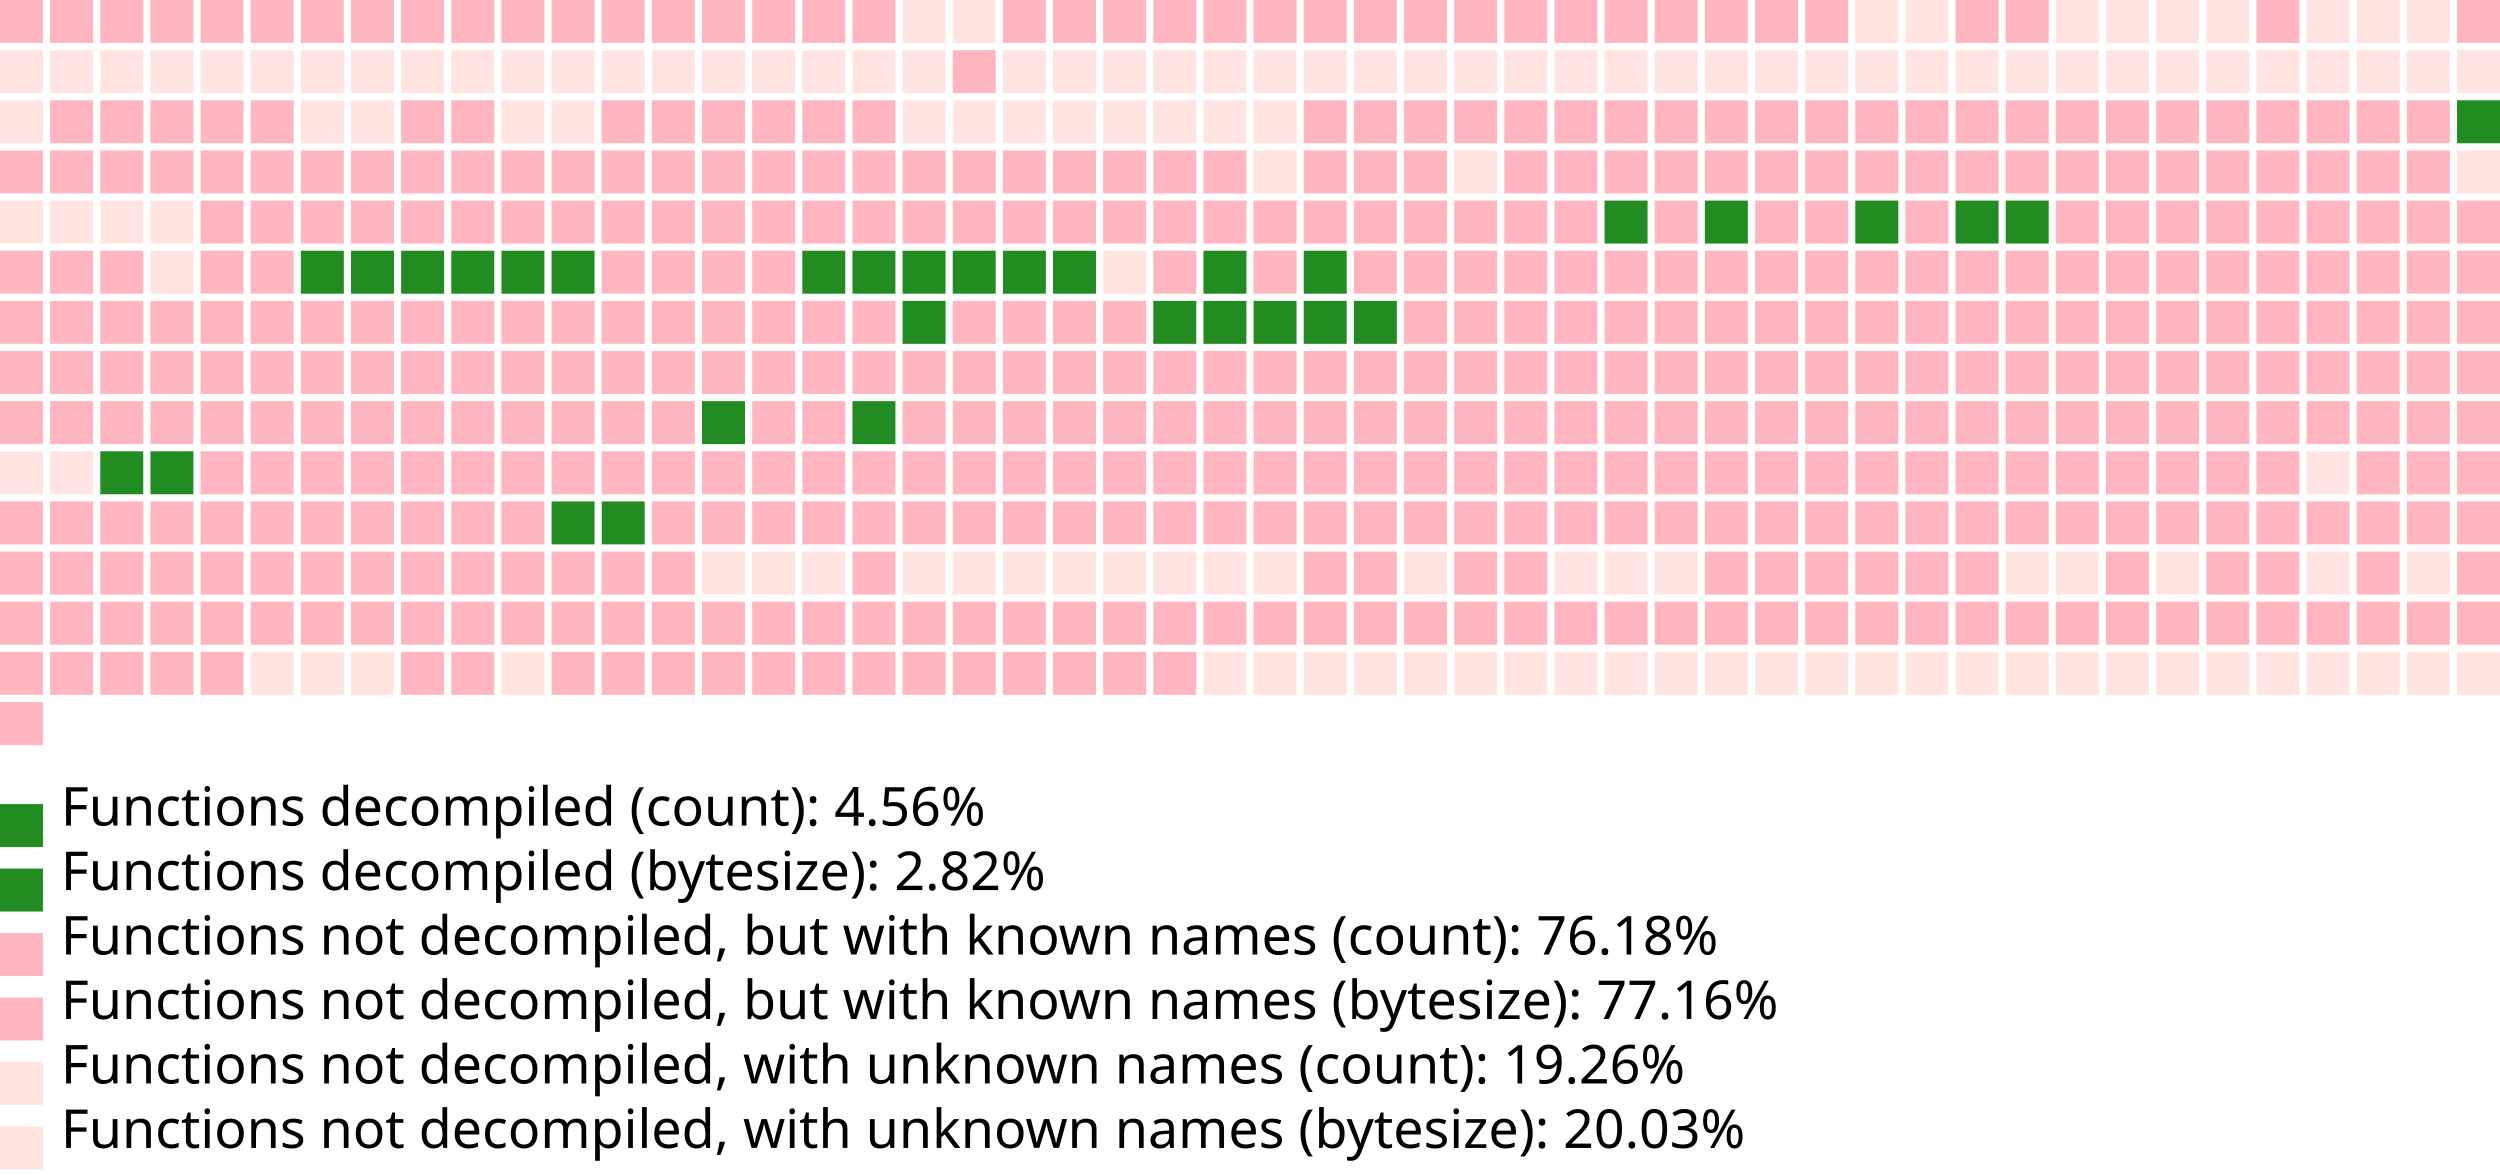
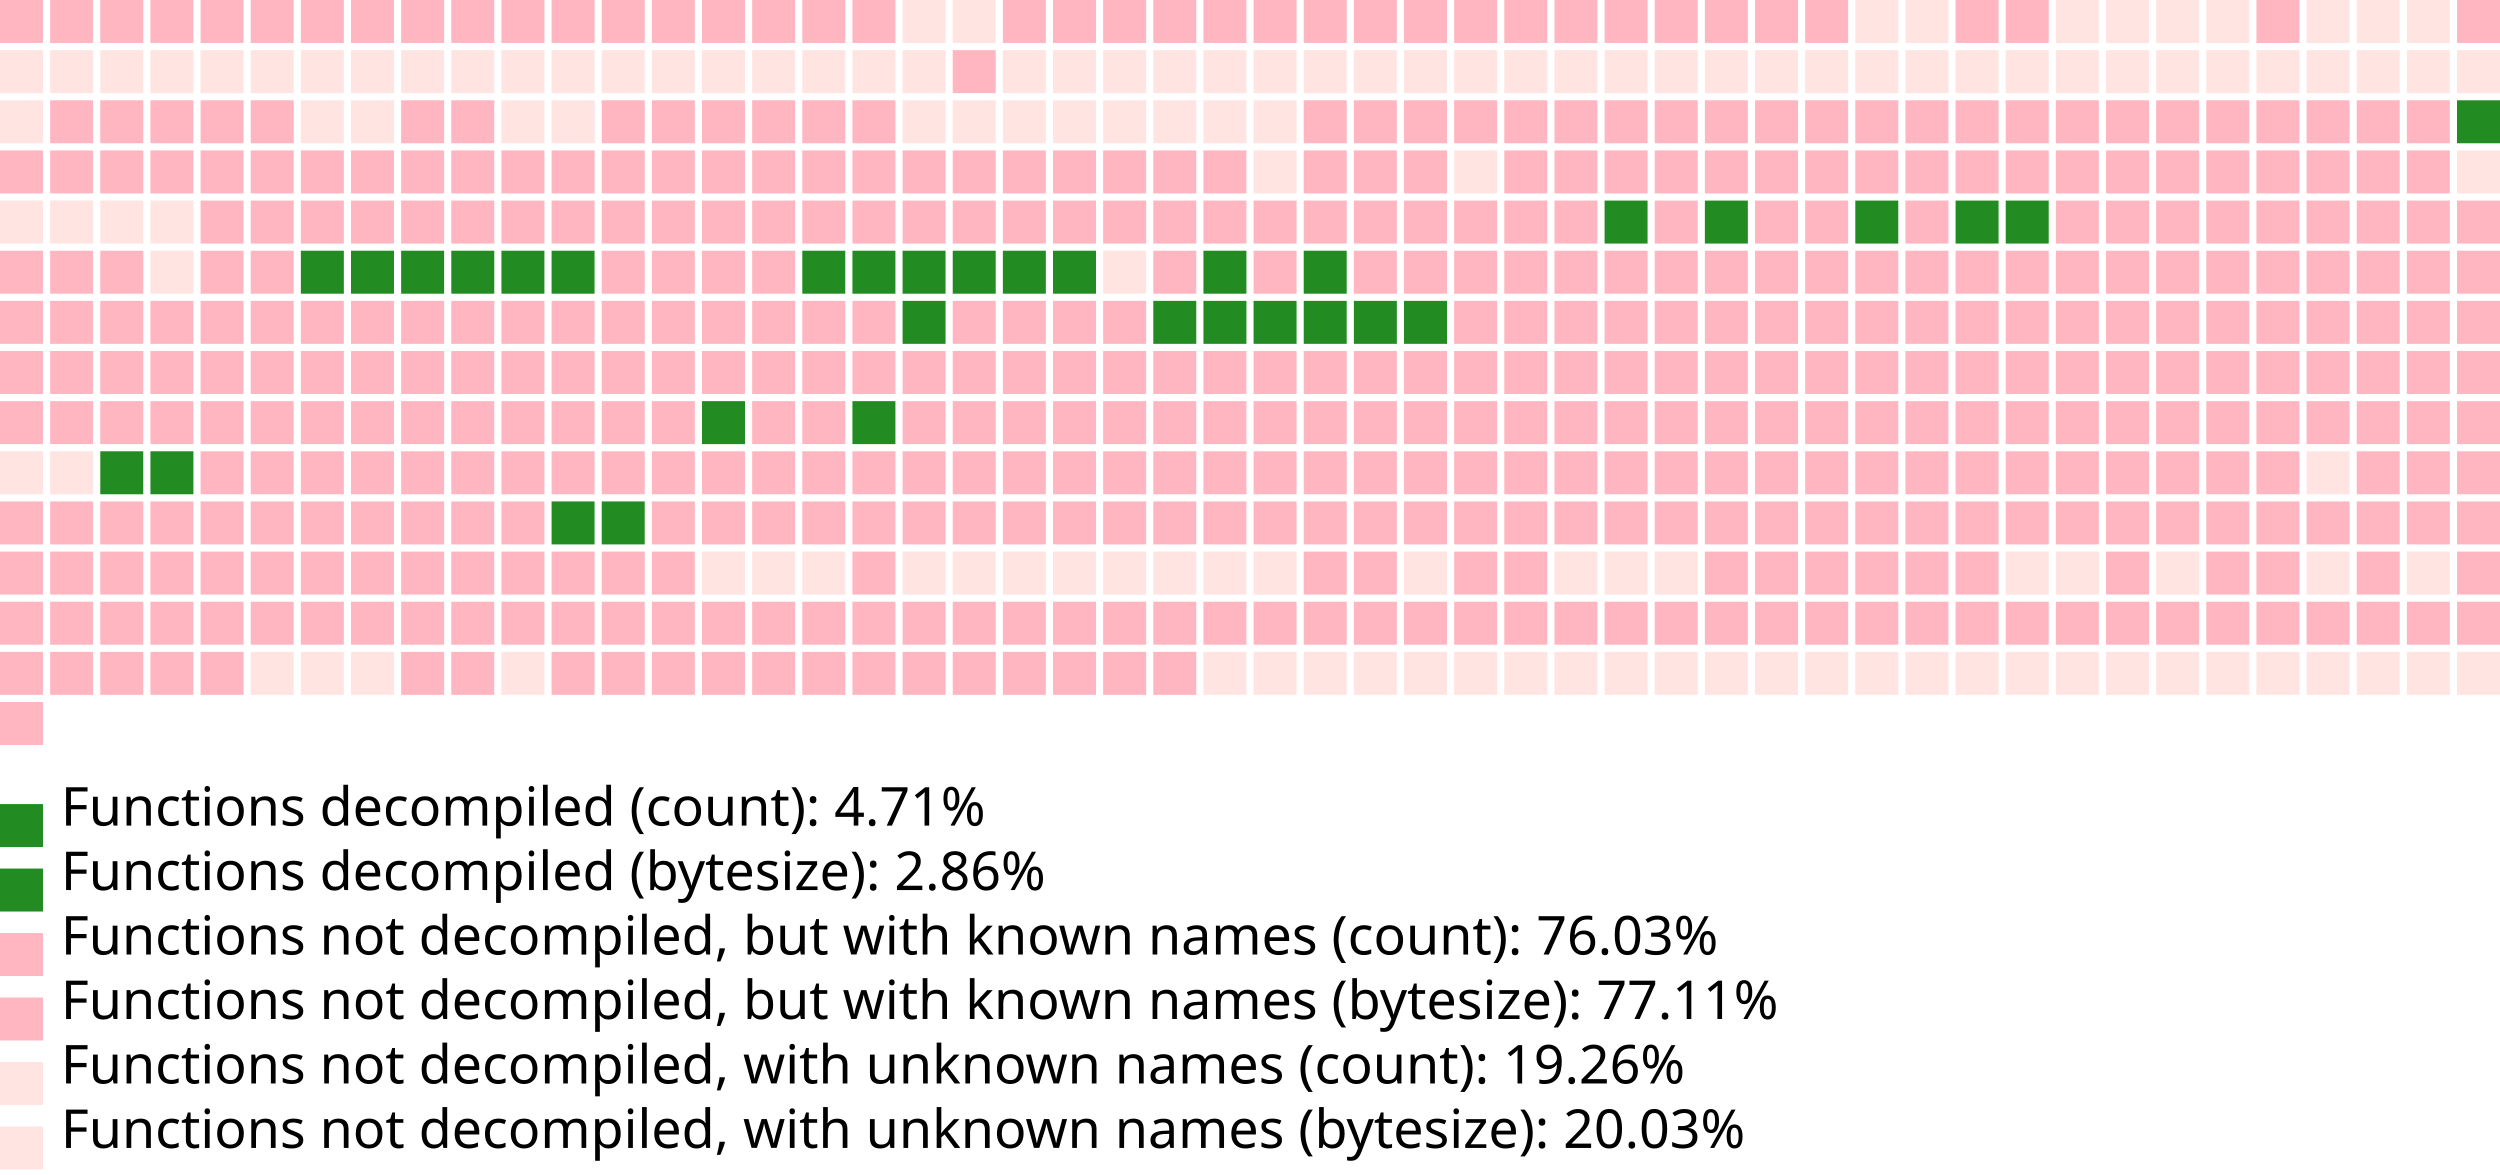
<svg xmlns="http://www.w3.org/2000/svg" version="1.1" width="698" height="328">
  <rect width="12" height="12" x="0" y="0" fill="lightpink" />
  <rect width="12" height="12" x="14" y="0" fill="lightpink" />
  <rect width="12" height="12" x="28" y="0" fill="lightpink" />
  <rect width="12" height="12" x="42" y="0" fill="lightpink" />
  <rect width="12" height="12" x="56" y="0" fill="lightpink" />
  <rect width="12" height="12" x="70" y="0" fill="lightpink" />
  <rect width="12" height="12" x="84" y="0" fill="lightpink" />
  <rect width="12" height="12" x="98" y="0" fill="lightpink" />
  <rect width="12" height="12" x="112" y="0" fill="lightpink" />
  <rect width="12" height="12" x="126" y="0" fill="lightpink" />
  <rect width="12" height="12" x="140" y="0" fill="lightpink" />
  <rect width="12" height="12" x="154" y="0" fill="lightpink" />
  <rect width="12" height="12" x="168" y="0" fill="lightpink" />
  <rect width="12" height="12" x="182" y="0" fill="lightpink" />
  <rect width="12" height="12" x="196" y="0" fill="lightpink" />
  <rect width="12" height="12" x="210" y="0" fill="lightpink" />
  <rect width="12" height="12" x="224" y="0" fill="lightpink" />
  <rect width="12" height="12" x="238" y="0" fill="lightpink" />
  <rect width="12" height="12" x="252" y="0" fill="mistyrose" />
  <rect width="12" height="12" x="266" y="0" fill="mistyrose" />
  <rect width="12" height="12" x="280" y="0" fill="lightpink" />
  <rect width="12" height="12" x="294" y="0" fill="lightpink" />
  <rect width="12" height="12" x="308" y="0" fill="lightpink" />
  <rect width="12" height="12" x="322" y="0" fill="lightpink" />
  <rect width="12" height="12" x="336" y="0" fill="lightpink" />
  <rect width="12" height="12" x="350" y="0" fill="lightpink" />
  <rect width="12" height="12" x="364" y="0" fill="lightpink" />
  <rect width="12" height="12" x="378" y="0" fill="lightpink" />
  <rect width="12" height="12" x="392" y="0" fill="lightpink" />
  <rect width="12" height="12" x="406" y="0" fill="lightpink" />
  <rect width="12" height="12" x="420" y="0" fill="lightpink" />
  <rect width="12" height="12" x="434" y="0" fill="lightpink" />
  <rect width="12" height="12" x="448" y="0" fill="lightpink" />
  <rect width="12" height="12" x="462" y="0" fill="lightpink" />
  <rect width="12" height="12" x="476" y="0" fill="lightpink" />
  <rect width="12" height="12" x="490" y="0" fill="lightpink" />
  <rect width="12" height="12" x="504" y="0" fill="lightpink" />
  <rect width="12" height="12" x="518" y="0" fill="mistyrose" />
  <rect width="12" height="12" x="532" y="0" fill="mistyrose" />
  <rect width="12" height="12" x="546" y="0" fill="lightpink" />
  <rect width="12" height="12" x="560" y="0" fill="lightpink" />
  <rect width="12" height="12" x="574" y="0" fill="mistyrose" />
  <rect width="12" height="12" x="588" y="0" fill="mistyrose" />
  <rect width="12" height="12" x="602" y="0" fill="mistyrose" />
  <rect width="12" height="12" x="616" y="0" fill="mistyrose" />
  <rect width="12" height="12" x="630" y="0" fill="lightpink" />
  <rect width="12" height="12" x="644" y="0" fill="mistyrose" />
  <rect width="12" height="12" x="658" y="0" fill="mistyrose" />
  <rect width="12" height="12" x="672" y="0" fill="mistyrose" />
  <rect width="12" height="12" x="686" y="0" fill="lightpink" />
  <rect width="12" height="12" x="0" y="14" fill="mistyrose" />
  <rect width="12" height="12" x="14" y="14" fill="mistyrose" />
  <rect width="12" height="12" x="28" y="14" fill="mistyrose" />
  <rect width="12" height="12" x="42" y="14" fill="mistyrose" />
  <rect width="12" height="12" x="56" y="14" fill="mistyrose" />
  <rect width="12" height="12" x="70" y="14" fill="mistyrose" />
  <rect width="12" height="12" x="84" y="14" fill="mistyrose" />
  <rect width="12" height="12" x="98" y="14" fill="mistyrose" />
  <rect width="12" height="12" x="112" y="14" fill="mistyrose" />
  <rect width="12" height="12" x="126" y="14" fill="mistyrose" />
  <rect width="12" height="12" x="140" y="14" fill="mistyrose" />
  <rect width="12" height="12" x="154" y="14" fill="mistyrose" />
  <rect width="12" height="12" x="168" y="14" fill="mistyrose" />
  <rect width="12" height="12" x="182" y="14" fill="mistyrose" />
  <rect width="12" height="12" x="196" y="14" fill="mistyrose" />
  <rect width="12" height="12" x="210" y="14" fill="mistyrose" />
  <rect width="12" height="12" x="224" y="14" fill="mistyrose" />
  <rect width="12" height="12" x="238" y="14" fill="mistyrose" />
  <rect width="12" height="12" x="252" y="14" fill="mistyrose" />
  <rect width="12" height="12" x="266" y="14" fill="lightpink" />
  <rect width="12" height="12" x="280" y="14" fill="mistyrose" />
  <rect width="12" height="12" x="294" y="14" fill="mistyrose" />
  <rect width="12" height="12" x="308" y="14" fill="mistyrose" />
  <rect width="12" height="12" x="322" y="14" fill="mistyrose" />
  <rect width="12" height="12" x="336" y="14" fill="mistyrose" />
  <rect width="12" height="12" x="350" y="14" fill="mistyrose" />
  <rect width="12" height="12" x="364" y="14" fill="mistyrose" />
  <rect width="12" height="12" x="378" y="14" fill="mistyrose" />
  <rect width="12" height="12" x="392" y="14" fill="mistyrose" />
  <rect width="12" height="12" x="406" y="14" fill="mistyrose" />
  <rect width="12" height="12" x="420" y="14" fill="mistyrose" />
  <rect width="12" height="12" x="434" y="14" fill="mistyrose" />
  <rect width="12" height="12" x="448" y="14" fill="mistyrose" />
  <rect width="12" height="12" x="462" y="14" fill="mistyrose" />
  <rect width="12" height="12" x="476" y="14" fill="mistyrose" />
  <rect width="12" height="12" x="490" y="14" fill="mistyrose" />
  <rect width="12" height="12" x="504" y="14" fill="mistyrose" />
  <rect width="12" height="12" x="518" y="14" fill="mistyrose" />
  <rect width="12" height="12" x="532" y="14" fill="mistyrose" />
  <rect width="12" height="12" x="546" y="14" fill="mistyrose" />
  <rect width="12" height="12" x="560" y="14" fill="mistyrose" />
  <rect width="12" height="12" x="574" y="14" fill="mistyrose" />
  <rect width="12" height="12" x="588" y="14" fill="mistyrose" />
  <rect width="12" height="12" x="602" y="14" fill="mistyrose" />
  <rect width="12" height="12" x="616" y="14" fill="mistyrose" />
  <rect width="12" height="12" x="630" y="14" fill="mistyrose" />
  <rect width="12" height="12" x="644" y="14" fill="mistyrose" />
  <rect width="12" height="12" x="658" y="14" fill="mistyrose" />
  <rect width="12" height="12" x="672" y="14" fill="mistyrose" />
  <rect width="12" height="12" x="686" y="14" fill="mistyrose" />
  <rect width="12" height="12" x="0" y="28" fill="mistyrose" />
  <rect width="12" height="12" x="14" y="28" fill="lightpink" />
  <rect width="12" height="12" x="28" y="28" fill="lightpink" />
  <rect width="12" height="12" x="42" y="28" fill="lightpink" />
  <rect width="12" height="12" x="56" y="28" fill="lightpink" />
  <rect width="12" height="12" x="70" y="28" fill="lightpink" />
  <rect width="12" height="12" x="84" y="28" fill="mistyrose" />
  <rect width="12" height="12" x="98" y="28" fill="mistyrose" />
  <rect width="12" height="12" x="112" y="28" fill="lightpink" />
  <rect width="12" height="12" x="126" y="28" fill="lightpink" />
  <rect width="12" height="12" x="140" y="28" fill="mistyrose" />
  <rect width="12" height="12" x="154" y="28" fill="mistyrose" />
  <rect width="12" height="12" x="168" y="28" fill="lightpink" />
  <rect width="12" height="12" x="182" y="28" fill="lightpink" />
  <rect width="12" height="12" x="196" y="28" fill="lightpink" />
  <rect width="12" height="12" x="210" y="28" fill="lightpink" />
  <rect width="12" height="12" x="224" y="28" fill="lightpink" />
  <rect width="12" height="12" x="238" y="28" fill="lightpink" />
  <rect width="12" height="12" x="252" y="28" fill="mistyrose" />
  <rect width="12" height="12" x="266" y="28" fill="mistyrose" />
  <rect width="12" height="12" x="280" y="28" fill="mistyrose" />
  <rect width="12" height="12" x="294" y="28" fill="mistyrose" />
  <rect width="12" height="12" x="308" y="28" fill="mistyrose" />
  <rect width="12" height="12" x="322" y="28" fill="mistyrose" />
  <rect width="12" height="12" x="336" y="28" fill="mistyrose" />
  <rect width="12" height="12" x="350" y="28" fill="mistyrose" />
  <rect width="12" height="12" x="364" y="28" fill="lightpink" />
  <rect width="12" height="12" x="378" y="28" fill="lightpink" />
  <rect width="12" height="12" x="392" y="28" fill="lightpink" />
  <rect width="12" height="12" x="406" y="28" fill="lightpink" />
  <rect width="12" height="12" x="420" y="28" fill="lightpink" />
  <rect width="12" height="12" x="434" y="28" fill="lightpink" />
  <rect width="12" height="12" x="448" y="28" fill="lightpink" />
  <rect width="12" height="12" x="462" y="28" fill="lightpink" />
  <rect width="12" height="12" x="476" y="28" fill="lightpink" />
  <rect width="12" height="12" x="490" y="28" fill="lightpink" />
  <rect width="12" height="12" x="504" y="28" fill="lightpink" />
  <rect width="12" height="12" x="518" y="28" fill="lightpink" />
  <rect width="12" height="12" x="532" y="28" fill="lightpink" />
  <rect width="12" height="12" x="546" y="28" fill="lightpink" />
  <rect width="12" height="12" x="560" y="28" fill="lightpink" />
  <rect width="12" height="12" x="574" y="28" fill="lightpink" />
  <rect width="12" height="12" x="588" y="28" fill="lightpink" />
  <rect width="12" height="12" x="602" y="28" fill="lightpink" />
  <rect width="12" height="12" x="616" y="28" fill="lightpink" />
  <rect width="12" height="12" x="630" y="28" fill="lightpink" />
  <rect width="12" height="12" x="644" y="28" fill="lightpink" />
  <rect width="12" height="12" x="658" y="28" fill="lightpink" />
  <rect width="12" height="12" x="672" y="28" fill="lightpink" />
  <rect width="12" height="12" x="686" y="28" fill="forestgreen" />
  <rect width="12" height="12" x="0" y="42" fill="lightpink" />
  <rect width="12" height="12" x="14" y="42" fill="lightpink" />
  <rect width="12" height="12" x="28" y="42" fill="lightpink" />
  <rect width="12" height="12" x="42" y="42" fill="lightpink" />
  <rect width="12" height="12" x="56" y="42" fill="lightpink" />
  <rect width="12" height="12" x="70" y="42" fill="lightpink" />
  <rect width="12" height="12" x="84" y="42" fill="lightpink" />
  <rect width="12" height="12" x="98" y="42" fill="lightpink" />
  <rect width="12" height="12" x="112" y="42" fill="lightpink" />
  <rect width="12" height="12" x="126" y="42" fill="lightpink" />
  <rect width="12" height="12" x="140" y="42" fill="lightpink" />
  <rect width="12" height="12" x="154" y="42" fill="lightpink" />
  <rect width="12" height="12" x="168" y="42" fill="lightpink" />
  <rect width="12" height="12" x="182" y="42" fill="lightpink" />
  <rect width="12" height="12" x="196" y="42" fill="lightpink" />
  <rect width="12" height="12" x="210" y="42" fill="lightpink" />
  <rect width="12" height="12" x="224" y="42" fill="lightpink" />
  <rect width="12" height="12" x="238" y="42" fill="lightpink" />
  <rect width="12" height="12" x="252" y="42" fill="lightpink" />
  <rect width="12" height="12" x="266" y="42" fill="lightpink" />
  <rect width="12" height="12" x="280" y="42" fill="lightpink" />
  <rect width="12" height="12" x="294" y="42" fill="lightpink" />
  <rect width="12" height="12" x="308" y="42" fill="lightpink" />
  <rect width="12" height="12" x="322" y="42" fill="lightpink" />
  <rect width="12" height="12" x="336" y="42" fill="lightpink" />
  <rect width="12" height="12" x="350" y="42" fill="mistyrose" />
  <rect width="12" height="12" x="364" y="42" fill="lightpink" />
  <rect width="12" height="12" x="378" y="42" fill="lightpink" />
  <rect width="12" height="12" x="392" y="42" fill="lightpink" />
  <rect width="12" height="12" x="406" y="42" fill="mistyrose" />
  <rect width="12" height="12" x="420" y="42" fill="lightpink" />
  <rect width="12" height="12" x="434" y="42" fill="lightpink" />
  <rect width="12" height="12" x="448" y="42" fill="lightpink" />
  <rect width="12" height="12" x="462" y="42" fill="lightpink" />
  <rect width="12" height="12" x="476" y="42" fill="lightpink" />
  <rect width="12" height="12" x="490" y="42" fill="lightpink" />
  <rect width="12" height="12" x="504" y="42" fill="lightpink" />
  <rect width="12" height="12" x="518" y="42" fill="lightpink" />
  <rect width="12" height="12" x="532" y="42" fill="lightpink" />
  <rect width="12" height="12" x="546" y="42" fill="lightpink" />
  <rect width="12" height="12" x="560" y="42" fill="lightpink" />
  <rect width="12" height="12" x="574" y="42" fill="lightpink" />
  <rect width="12" height="12" x="588" y="42" fill="lightpink" />
  <rect width="12" height="12" x="602" y="42" fill="lightpink" />
  <rect width="12" height="12" x="616" y="42" fill="lightpink" />
  <rect width="12" height="12" x="630" y="42" fill="lightpink" />
  <rect width="12" height="12" x="644" y="42" fill="lightpink" />
  <rect width="12" height="12" x="658" y="42" fill="lightpink" />
  <rect width="12" height="12" x="672" y="42" fill="lightpink" />
  <rect width="12" height="12" x="686" y="42" fill="mistyrose" />
  <rect width="12" height="12" x="0" y="56" fill="mistyrose" />
  <rect width="12" height="12" x="14" y="56" fill="mistyrose" />
  <rect width="12" height="12" x="28" y="56" fill="mistyrose" />
  <rect width="12" height="12" x="42" y="56" fill="mistyrose" />
  <rect width="12" height="12" x="56" y="56" fill="lightpink" />
  <rect width="12" height="12" x="70" y="56" fill="lightpink" />
  <rect width="12" height="12" x="84" y="56" fill="lightpink" />
  <rect width="12" height="12" x="98" y="56" fill="lightpink" />
  <rect width="12" height="12" x="112" y="56" fill="lightpink" />
  <rect width="12" height="12" x="126" y="56" fill="lightpink" />
  <rect width="12" height="12" x="140" y="56" fill="lightpink" />
  <rect width="12" height="12" x="154" y="56" fill="lightpink" />
  <rect width="12" height="12" x="168" y="56" fill="lightpink" />
  <rect width="12" height="12" x="182" y="56" fill="lightpink" />
  <rect width="12" height="12" x="196" y="56" fill="lightpink" />
  <rect width="12" height="12" x="210" y="56" fill="lightpink" />
  <rect width="12" height="12" x="224" y="56" fill="lightpink" />
  <rect width="12" height="12" x="238" y="56" fill="lightpink" />
  <rect width="12" height="12" x="252" y="56" fill="lightpink" />
  <rect width="12" height="12" x="266" y="56" fill="lightpink" />
  <rect width="12" height="12" x="280" y="56" fill="lightpink" />
  <rect width="12" height="12" x="294" y="56" fill="lightpink" />
  <rect width="12" height="12" x="308" y="56" fill="lightpink" />
  <rect width="12" height="12" x="322" y="56" fill="lightpink" />
  <rect width="12" height="12" x="336" y="56" fill="lightpink" />
  <rect width="12" height="12" x="350" y="56" fill="lightpink" />
  <rect width="12" height="12" x="364" y="56" fill="lightpink" />
  <rect width="12" height="12" x="378" y="56" fill="lightpink" />
  <rect width="12" height="12" x="392" y="56" fill="lightpink" />
  <rect width="12" height="12" x="406" y="56" fill="lightpink" />
  <rect width="12" height="12" x="420" y="56" fill="lightpink" />
  <rect width="12" height="12" x="434" y="56" fill="lightpink" />
  <rect width="12" height="12" x="448" y="56" fill="forestgreen" />
  <rect width="12" height="12" x="462" y="56" fill="lightpink" />
  <rect width="12" height="12" x="476" y="56" fill="forestgreen" />
  <rect width="12" height="12" x="490" y="56" fill="lightpink" />
  <rect width="12" height="12" x="504" y="56" fill="lightpink" />
  <rect width="12" height="12" x="518" y="56" fill="forestgreen" />
  <rect width="12" height="12" x="532" y="56" fill="lightpink" />
  <rect width="12" height="12" x="546" y="56" fill="forestgreen" />
  <rect width="12" height="12" x="560" y="56" fill="forestgreen" />
  <rect width="12" height="12" x="574" y="56" fill="lightpink" />
  <rect width="12" height="12" x="588" y="56" fill="lightpink" />
  <rect width="12" height="12" x="602" y="56" fill="lightpink" />
  <rect width="12" height="12" x="616" y="56" fill="lightpink" />
  <rect width="12" height="12" x="630" y="56" fill="lightpink" />
  <rect width="12" height="12" x="644" y="56" fill="lightpink" />
  <rect width="12" height="12" x="658" y="56" fill="lightpink" />
  <rect width="12" height="12" x="672" y="56" fill="lightpink" />
  <rect width="12" height="12" x="686" y="56" fill="lightpink" />
  <rect width="12" height="12" x="0" y="70" fill="lightpink" />
  <rect width="12" height="12" x="14" y="70" fill="lightpink" />
  <rect width="12" height="12" x="28" y="70" fill="lightpink" />
  <rect width="12" height="12" x="42" y="70" fill="mistyrose" />
  <rect width="12" height="12" x="56" y="70" fill="lightpink" />
  <rect width="12" height="12" x="70" y="70" fill="lightpink" />
  <rect width="12" height="12" x="84" y="70" fill="forestgreen" />
  <rect width="12" height="12" x="98" y="70" fill="forestgreen" />
  <rect width="12" height="12" x="112" y="70" fill="forestgreen" />
  <rect width="12" height="12" x="126" y="70" fill="forestgreen" />
  <rect width="12" height="12" x="140" y="70" fill="forestgreen" />
  <rect width="12" height="12" x="154" y="70" fill="forestgreen" />
  <rect width="12" height="12" x="168" y="70" fill="lightpink" />
  <rect width="12" height="12" x="182" y="70" fill="lightpink" />
  <rect width="12" height="12" x="196" y="70" fill="lightpink" />
  <rect width="12" height="12" x="210" y="70" fill="lightpink" />
  <rect width="12" height="12" x="224" y="70" fill="forestgreen" />
  <rect width="12" height="12" x="238" y="70" fill="forestgreen" />
  <rect width="12" height="12" x="252" y="70" fill="forestgreen" />
  <rect width="12" height="12" x="266" y="70" fill="forestgreen" />
  <rect width="12" height="12" x="280" y="70" fill="forestgreen" />
  <rect width="12" height="12" x="294" y="70" fill="forestgreen" />
  <rect width="12" height="12" x="308" y="70" fill="mistyrose" />
  <rect width="12" height="12" x="322" y="70" fill="lightpink" />
  <rect width="12" height="12" x="336" y="70" fill="forestgreen" />
  <rect width="12" height="12" x="350" y="70" fill="lightpink" />
  <rect width="12" height="12" x="364" y="70" fill="forestgreen" />
  <rect width="12" height="12" x="378" y="70" fill="lightpink" />
  <rect width="12" height="12" x="392" y="70" fill="lightpink" />
  <rect width="12" height="12" x="406" y="70" fill="lightpink" />
  <rect width="12" height="12" x="420" y="70" fill="lightpink" />
  <rect width="12" height="12" x="434" y="70" fill="lightpink" />
  <rect width="12" height="12" x="448" y="70" fill="lightpink" />
  <rect width="12" height="12" x="462" y="70" fill="lightpink" />
  <rect width="12" height="12" x="476" y="70" fill="lightpink" />
  <rect width="12" height="12" x="490" y="70" fill="lightpink" />
  <rect width="12" height="12" x="504" y="70" fill="lightpink" />
  <rect width="12" height="12" x="518" y="70" fill="lightpink" />
  <rect width="12" height="12" x="532" y="70" fill="lightpink" />
  <rect width="12" height="12" x="546" y="70" fill="lightpink" />
  <rect width="12" height="12" x="560" y="70" fill="lightpink" />
  <rect width="12" height="12" x="574" y="70" fill="lightpink" />
  <rect width="12" height="12" x="588" y="70" fill="lightpink" />
  <rect width="12" height="12" x="602" y="70" fill="lightpink" />
  <rect width="12" height="12" x="616" y="70" fill="lightpink" />
  <rect width="12" height="12" x="630" y="70" fill="lightpink" />
  <rect width="12" height="12" x="644" y="70" fill="lightpink" />
  <rect width="12" height="12" x="658" y="70" fill="lightpink" />
  <rect width="12" height="12" x="672" y="70" fill="lightpink" />
  <rect width="12" height="12" x="686" y="70" fill="lightpink" />
  <rect width="12" height="12" x="0" y="84" fill="lightpink" />
  <rect width="12" height="12" x="14" y="84" fill="lightpink" />
  <rect width="12" height="12" x="28" y="84" fill="lightpink" />
  <rect width="12" height="12" x="42" y="84" fill="lightpink" />
  <rect width="12" height="12" x="56" y="84" fill="lightpink" />
  <rect width="12" height="12" x="70" y="84" fill="lightpink" />
  <rect width="12" height="12" x="84" y="84" fill="lightpink" />
  <rect width="12" height="12" x="98" y="84" fill="lightpink" />
  <rect width="12" height="12" x="112" y="84" fill="lightpink" />
  <rect width="12" height="12" x="126" y="84" fill="lightpink" />
  <rect width="12" height="12" x="140" y="84" fill="lightpink" />
  <rect width="12" height="12" x="154" y="84" fill="lightpink" />
  <rect width="12" height="12" x="168" y="84" fill="lightpink" />
  <rect width="12" height="12" x="182" y="84" fill="lightpink" />
  <rect width="12" height="12" x="196" y="84" fill="lightpink" />
  <rect width="12" height="12" x="210" y="84" fill="lightpink" />
  <rect width="12" height="12" x="224" y="84" fill="lightpink" />
  <rect width="12" height="12" x="238" y="84" fill="lightpink" />
  <rect width="12" height="12" x="252" y="84" fill="forestgreen" />
  <rect width="12" height="12" x="266" y="84" fill="lightpink" />
  <rect width="12" height="12" x="280" y="84" fill="lightpink" />
  <rect width="12" height="12" x="294" y="84" fill="lightpink" />
  <rect width="12" height="12" x="308" y="84" fill="lightpink" />
  <rect width="12" height="12" x="322" y="84" fill="forestgreen" />
  <rect width="12" height="12" x="336" y="84" fill="forestgreen" />
  <rect width="12" height="12" x="350" y="84" fill="forestgreen" />
  <rect width="12" height="12" x="364" y="84" fill="forestgreen" />
  <rect width="12" height="12" x="378" y="84" fill="forestgreen" />
-   <rect width="12" height="12" x="392" y="84" fill="lightpink" />
+   <rect width="12" height="12" x="392" y="84" fill="forestgreen" />
  <rect width="12" height="12" x="406" y="84" fill="lightpink" />
  <rect width="12" height="12" x="420" y="84" fill="lightpink" />
  <rect width="12" height="12" x="434" y="84" fill="lightpink" />
  <rect width="12" height="12" x="448" y="84" fill="lightpink" />
  <rect width="12" height="12" x="462" y="84" fill="lightpink" />
  <rect width="12" height="12" x="476" y="84" fill="lightpink" />
  <rect width="12" height="12" x="490" y="84" fill="lightpink" />
  <rect width="12" height="12" x="504" y="84" fill="lightpink" />
  <rect width="12" height="12" x="518" y="84" fill="lightpink" />
  <rect width="12" height="12" x="532" y="84" fill="lightpink" />
  <rect width="12" height="12" x="546" y="84" fill="lightpink" />
  <rect width="12" height="12" x="560" y="84" fill="lightpink" />
  <rect width="12" height="12" x="574" y="84" fill="lightpink" />
  <rect width="12" height="12" x="588" y="84" fill="lightpink" />
  <rect width="12" height="12" x="602" y="84" fill="lightpink" />
  <rect width="12" height="12" x="616" y="84" fill="lightpink" />
  <rect width="12" height="12" x="630" y="84" fill="lightpink" />
  <rect width="12" height="12" x="644" y="84" fill="lightpink" />
  <rect width="12" height="12" x="658" y="84" fill="lightpink" />
  <rect width="12" height="12" x="672" y="84" fill="lightpink" />
  <rect width="12" height="12" x="686" y="84" fill="lightpink" />
  <rect width="12" height="12" x="0" y="98" fill="lightpink" />
  <rect width="12" height="12" x="14" y="98" fill="lightpink" />
  <rect width="12" height="12" x="28" y="98" fill="lightpink" />
  <rect width="12" height="12" x="42" y="98" fill="lightpink" />
  <rect width="12" height="12" x="56" y="98" fill="lightpink" />
  <rect width="12" height="12" x="70" y="98" fill="lightpink" />
  <rect width="12" height="12" x="84" y="98" fill="lightpink" />
  <rect width="12" height="12" x="98" y="98" fill="lightpink" />
  <rect width="12" height="12" x="112" y="98" fill="lightpink" />
  <rect width="12" height="12" x="126" y="98" fill="lightpink" />
  <rect width="12" height="12" x="140" y="98" fill="lightpink" />
  <rect width="12" height="12" x="154" y="98" fill="lightpink" />
  <rect width="12" height="12" x="168" y="98" fill="lightpink" />
  <rect width="12" height="12" x="182" y="98" fill="lightpink" />
  <rect width="12" height="12" x="196" y="98" fill="lightpink" />
  <rect width="12" height="12" x="210" y="98" fill="lightpink" />
  <rect width="12" height="12" x="224" y="98" fill="lightpink" />
  <rect width="12" height="12" x="238" y="98" fill="lightpink" />
  <rect width="12" height="12" x="252" y="98" fill="lightpink" />
  <rect width="12" height="12" x="266" y="98" fill="lightpink" />
  <rect width="12" height="12" x="280" y="98" fill="lightpink" />
  <rect width="12" height="12" x="294" y="98" fill="lightpink" />
  <rect width="12" height="12" x="308" y="98" fill="lightpink" />
  <rect width="12" height="12" x="322" y="98" fill="lightpink" />
  <rect width="12" height="12" x="336" y="98" fill="lightpink" />
  <rect width="12" height="12" x="350" y="98" fill="lightpink" />
  <rect width="12" height="12" x="364" y="98" fill="lightpink" />
  <rect width="12" height="12" x="378" y="98" fill="lightpink" />
  <rect width="12" height="12" x="392" y="98" fill="lightpink" />
  <rect width="12" height="12" x="406" y="98" fill="lightpink" />
  <rect width="12" height="12" x="420" y="98" fill="lightpink" />
  <rect width="12" height="12" x="434" y="98" fill="lightpink" />
  <rect width="12" height="12" x="448" y="98" fill="lightpink" />
  <rect width="12" height="12" x="462" y="98" fill="lightpink" />
  <rect width="12" height="12" x="476" y="98" fill="lightpink" />
  <rect width="12" height="12" x="490" y="98" fill="lightpink" />
  <rect width="12" height="12" x="504" y="98" fill="lightpink" />
  <rect width="12" height="12" x="518" y="98" fill="lightpink" />
  <rect width="12" height="12" x="532" y="98" fill="lightpink" />
  <rect width="12" height="12" x="546" y="98" fill="lightpink" />
  <rect width="12" height="12" x="560" y="98" fill="lightpink" />
  <rect width="12" height="12" x="574" y="98" fill="lightpink" />
  <rect width="12" height="12" x="588" y="98" fill="lightpink" />
  <rect width="12" height="12" x="602" y="98" fill="lightpink" />
  <rect width="12" height="12" x="616" y="98" fill="lightpink" />
  <rect width="12" height="12" x="630" y="98" fill="lightpink" />
  <rect width="12" height="12" x="644" y="98" fill="lightpink" />
  <rect width="12" height="12" x="658" y="98" fill="lightpink" />
  <rect width="12" height="12" x="672" y="98" fill="lightpink" />
  <rect width="12" height="12" x="686" y="98" fill="lightpink" />
  <rect width="12" height="12" x="0" y="112" fill="lightpink" />
  <rect width="12" height="12" x="14" y="112" fill="lightpink" />
  <rect width="12" height="12" x="28" y="112" fill="lightpink" />
  <rect width="12" height="12" x="42" y="112" fill="lightpink" />
  <rect width="12" height="12" x="56" y="112" fill="lightpink" />
  <rect width="12" height="12" x="70" y="112" fill="lightpink" />
  <rect width="12" height="12" x="84" y="112" fill="lightpink" />
  <rect width="12" height="12" x="98" y="112" fill="lightpink" />
  <rect width="12" height="12" x="112" y="112" fill="lightpink" />
  <rect width="12" height="12" x="126" y="112" fill="lightpink" />
  <rect width="12" height="12" x="140" y="112" fill="lightpink" />
  <rect width="12" height="12" x="154" y="112" fill="lightpink" />
  <rect width="12" height="12" x="168" y="112" fill="lightpink" />
  <rect width="12" height="12" x="182" y="112" fill="lightpink" />
  <rect width="12" height="12" x="196" y="112" fill="forestgreen" />
  <rect width="12" height="12" x="210" y="112" fill="lightpink" />
  <rect width="12" height="12" x="224" y="112" fill="lightpink" />
  <rect width="12" height="12" x="238" y="112" fill="forestgreen" />
  <rect width="12" height="12" x="252" y="112" fill="lightpink" />
  <rect width="12" height="12" x="266" y="112" fill="lightpink" />
  <rect width="12" height="12" x="280" y="112" fill="lightpink" />
  <rect width="12" height="12" x="294" y="112" fill="lightpink" />
  <rect width="12" height="12" x="308" y="112" fill="lightpink" />
  <rect width="12" height="12" x="322" y="112" fill="lightpink" />
  <rect width="12" height="12" x="336" y="112" fill="lightpink" />
  <rect width="12" height="12" x="350" y="112" fill="lightpink" />
  <rect width="12" height="12" x="364" y="112" fill="lightpink" />
  <rect width="12" height="12" x="378" y="112" fill="lightpink" />
  <rect width="12" height="12" x="392" y="112" fill="lightpink" />
  <rect width="12" height="12" x="406" y="112" fill="lightpink" />
  <rect width="12" height="12" x="420" y="112" fill="lightpink" />
  <rect width="12" height="12" x="434" y="112" fill="lightpink" />
  <rect width="12" height="12" x="448" y="112" fill="lightpink" />
  <rect width="12" height="12" x="462" y="112" fill="lightpink" />
  <rect width="12" height="12" x="476" y="112" fill="lightpink" />
  <rect width="12" height="12" x="490" y="112" fill="lightpink" />
  <rect width="12" height="12" x="504" y="112" fill="lightpink" />
  <rect width="12" height="12" x="518" y="112" fill="lightpink" />
  <rect width="12" height="12" x="532" y="112" fill="lightpink" />
  <rect width="12" height="12" x="546" y="112" fill="lightpink" />
  <rect width="12" height="12" x="560" y="112" fill="lightpink" />
  <rect width="12" height="12" x="574" y="112" fill="lightpink" />
  <rect width="12" height="12" x="588" y="112" fill="lightpink" />
  <rect width="12" height="12" x="602" y="112" fill="lightpink" />
  <rect width="12" height="12" x="616" y="112" fill="lightpink" />
  <rect width="12" height="12" x="630" y="112" fill="lightpink" />
  <rect width="12" height="12" x="644" y="112" fill="lightpink" />
  <rect width="12" height="12" x="658" y="112" fill="lightpink" />
  <rect width="12" height="12" x="672" y="112" fill="lightpink" />
  <rect width="12" height="12" x="686" y="112" fill="lightpink" />
  <rect width="12" height="12" x="0" y="126" fill="mistyrose" />
  <rect width="12" height="12" x="14" y="126" fill="mistyrose" />
  <rect width="12" height="12" x="28" y="126" fill="forestgreen" />
  <rect width="12" height="12" x="42" y="126" fill="forestgreen" />
  <rect width="12" height="12" x="56" y="126" fill="lightpink" />
  <rect width="12" height="12" x="70" y="126" fill="lightpink" />
  <rect width="12" height="12" x="84" y="126" fill="lightpink" />
  <rect width="12" height="12" x="98" y="126" fill="lightpink" />
  <rect width="12" height="12" x="112" y="126" fill="lightpink" />
  <rect width="12" height="12" x="126" y="126" fill="lightpink" />
  <rect width="12" height="12" x="140" y="126" fill="lightpink" />
  <rect width="12" height="12" x="154" y="126" fill="lightpink" />
  <rect width="12" height="12" x="168" y="126" fill="lightpink" />
  <rect width="12" height="12" x="182" y="126" fill="lightpink" />
  <rect width="12" height="12" x="196" y="126" fill="lightpink" />
  <rect width="12" height="12" x="210" y="126" fill="lightpink" />
  <rect width="12" height="12" x="224" y="126" fill="lightpink" />
  <rect width="12" height="12" x="238" y="126" fill="lightpink" />
  <rect width="12" height="12" x="252" y="126" fill="lightpink" />
  <rect width="12" height="12" x="266" y="126" fill="lightpink" />
  <rect width="12" height="12" x="280" y="126" fill="lightpink" />
  <rect width="12" height="12" x="294" y="126" fill="lightpink" />
  <rect width="12" height="12" x="308" y="126" fill="lightpink" />
  <rect width="12" height="12" x="322" y="126" fill="lightpink" />
  <rect width="12" height="12" x="336" y="126" fill="lightpink" />
  <rect width="12" height="12" x="350" y="126" fill="lightpink" />
  <rect width="12" height="12" x="364" y="126" fill="lightpink" />
  <rect width="12" height="12" x="378" y="126" fill="lightpink" />
  <rect width="12" height="12" x="392" y="126" fill="lightpink" />
  <rect width="12" height="12" x="406" y="126" fill="lightpink" />
  <rect width="12" height="12" x="420" y="126" fill="lightpink" />
  <rect width="12" height="12" x="434" y="126" fill="lightpink" />
  <rect width="12" height="12" x="448" y="126" fill="lightpink" />
  <rect width="12" height="12" x="462" y="126" fill="lightpink" />
  <rect width="12" height="12" x="476" y="126" fill="lightpink" />
  <rect width="12" height="12" x="490" y="126" fill="lightpink" />
  <rect width="12" height="12" x="504" y="126" fill="lightpink" />
  <rect width="12" height="12" x="518" y="126" fill="lightpink" />
  <rect width="12" height="12" x="532" y="126" fill="lightpink" />
  <rect width="12" height="12" x="546" y="126" fill="lightpink" />
  <rect width="12" height="12" x="560" y="126" fill="lightpink" />
  <rect width="12" height="12" x="574" y="126" fill="lightpink" />
  <rect width="12" height="12" x="588" y="126" fill="lightpink" />
  <rect width="12" height="12" x="602" y="126" fill="lightpink" />
  <rect width="12" height="12" x="616" y="126" fill="lightpink" />
  <rect width="12" height="12" x="630" y="126" fill="lightpink" />
  <rect width="12" height="12" x="644" y="126" fill="mistyrose" />
  <rect width="12" height="12" x="658" y="126" fill="lightpink" />
  <rect width="12" height="12" x="672" y="126" fill="lightpink" />
  <rect width="12" height="12" x="686" y="126" fill="lightpink" />
  <rect width="12" height="12" x="0" y="140" fill="lightpink" />
  <rect width="12" height="12" x="14" y="140" fill="lightpink" />
  <rect width="12" height="12" x="28" y="140" fill="lightpink" />
  <rect width="12" height="12" x="42" y="140" fill="lightpink" />
  <rect width="12" height="12" x="56" y="140" fill="lightpink" />
  <rect width="12" height="12" x="70" y="140" fill="lightpink" />
  <rect width="12" height="12" x="84" y="140" fill="lightpink" />
  <rect width="12" height="12" x="98" y="140" fill="lightpink" />
  <rect width="12" height="12" x="112" y="140" fill="lightpink" />
  <rect width="12" height="12" x="126" y="140" fill="lightpink" />
  <rect width="12" height="12" x="140" y="140" fill="lightpink" />
  <rect width="12" height="12" x="154" y="140" fill="forestgreen" />
  <rect width="12" height="12" x="168" y="140" fill="forestgreen" />
  <rect width="12" height="12" x="182" y="140" fill="lightpink" />
  <rect width="12" height="12" x="196" y="140" fill="lightpink" />
  <rect width="12" height="12" x="210" y="140" fill="lightpink" />
  <rect width="12" height="12" x="224" y="140" fill="lightpink" />
  <rect width="12" height="12" x="238" y="140" fill="lightpink" />
  <rect width="12" height="12" x="252" y="140" fill="lightpink" />
  <rect width="12" height="12" x="266" y="140" fill="lightpink" />
  <rect width="12" height="12" x="280" y="140" fill="lightpink" />
  <rect width="12" height="12" x="294" y="140" fill="lightpink" />
  <rect width="12" height="12" x="308" y="140" fill="lightpink" />
  <rect width="12" height="12" x="322" y="140" fill="lightpink" />
  <rect width="12" height="12" x="336" y="140" fill="lightpink" />
  <rect width="12" height="12" x="350" y="140" fill="lightpink" />
  <rect width="12" height="12" x="364" y="140" fill="lightpink" />
  <rect width="12" height="12" x="378" y="140" fill="lightpink" />
  <rect width="12" height="12" x="392" y="140" fill="lightpink" />
  <rect width="12" height="12" x="406" y="140" fill="lightpink" />
  <rect width="12" height="12" x="420" y="140" fill="lightpink" />
  <rect width="12" height="12" x="434" y="140" fill="lightpink" />
  <rect width="12" height="12" x="448" y="140" fill="lightpink" />
  <rect width="12" height="12" x="462" y="140" fill="lightpink" />
  <rect width="12" height="12" x="476" y="140" fill="lightpink" />
  <rect width="12" height="12" x="490" y="140" fill="lightpink" />
  <rect width="12" height="12" x="504" y="140" fill="lightpink" />
  <rect width="12" height="12" x="518" y="140" fill="lightpink" />
  <rect width="12" height="12" x="532" y="140" fill="lightpink" />
  <rect width="12" height="12" x="546" y="140" fill="lightpink" />
  <rect width="12" height="12" x="560" y="140" fill="lightpink" />
  <rect width="12" height="12" x="574" y="140" fill="lightpink" />
  <rect width="12" height="12" x="588" y="140" fill="lightpink" />
  <rect width="12" height="12" x="602" y="140" fill="lightpink" />
  <rect width="12" height="12" x="616" y="140" fill="lightpink" />
  <rect width="12" height="12" x="630" y="140" fill="lightpink" />
  <rect width="12" height="12" x="644" y="140" fill="lightpink" />
  <rect width="12" height="12" x="658" y="140" fill="lightpink" />
  <rect width="12" height="12" x="672" y="140" fill="lightpink" />
  <rect width="12" height="12" x="686" y="140" fill="lightpink" />
  <rect width="12" height="12" x="0" y="154" fill="lightpink" />
  <rect width="12" height="12" x="14" y="154" fill="lightpink" />
  <rect width="12" height="12" x="28" y="154" fill="lightpink" />
  <rect width="12" height="12" x="42" y="154" fill="lightpink" />
  <rect width="12" height="12" x="56" y="154" fill="lightpink" />
  <rect width="12" height="12" x="70" y="154" fill="lightpink" />
  <rect width="12" height="12" x="84" y="154" fill="lightpink" />
  <rect width="12" height="12" x="98" y="154" fill="lightpink" />
  <rect width="12" height="12" x="112" y="154" fill="lightpink" />
  <rect width="12" height="12" x="126" y="154" fill="lightpink" />
  <rect width="12" height="12" x="140" y="154" fill="lightpink" />
  <rect width="12" height="12" x="154" y="154" fill="lightpink" />
  <rect width="12" height="12" x="168" y="154" fill="lightpink" />
  <rect width="12" height="12" x="182" y="154" fill="lightpink" />
  <rect width="12" height="12" x="196" y="154" fill="mistyrose" />
  <rect width="12" height="12" x="210" y="154" fill="mistyrose" />
  <rect width="12" height="12" x="224" y="154" fill="mistyrose" />
  <rect width="12" height="12" x="238" y="154" fill="lightpink" />
  <rect width="12" height="12" x="252" y="154" fill="mistyrose" />
  <rect width="12" height="12" x="266" y="154" fill="mistyrose" />
  <rect width="12" height="12" x="280" y="154" fill="mistyrose" />
  <rect width="12" height="12" x="294" y="154" fill="mistyrose" />
  <rect width="12" height="12" x="308" y="154" fill="mistyrose" />
  <rect width="12" height="12" x="322" y="154" fill="mistyrose" />
  <rect width="12" height="12" x="336" y="154" fill="mistyrose" />
  <rect width="12" height="12" x="350" y="154" fill="mistyrose" />
  <rect width="12" height="12" x="364" y="154" fill="lightpink" />
  <rect width="12" height="12" x="378" y="154" fill="lightpink" />
  <rect width="12" height="12" x="392" y="154" fill="mistyrose" />
  <rect width="12" height="12" x="406" y="154" fill="lightpink" />
  <rect width="12" height="12" x="420" y="154" fill="lightpink" />
  <rect width="12" height="12" x="434" y="154" fill="mistyrose" />
  <rect width="12" height="12" x="448" y="154" fill="mistyrose" />
  <rect width="12" height="12" x="462" y="154" fill="mistyrose" />
  <rect width="12" height="12" x="476" y="154" fill="lightpink" />
  <rect width="12" height="12" x="490" y="154" fill="lightpink" />
  <rect width="12" height="12" x="504" y="154" fill="lightpink" />
  <rect width="12" height="12" x="518" y="154" fill="lightpink" />
  <rect width="12" height="12" x="532" y="154" fill="lightpink" />
  <rect width="12" height="12" x="546" y="154" fill="lightpink" />
  <rect width="12" height="12" x="560" y="154" fill="mistyrose" />
  <rect width="12" height="12" x="574" y="154" fill="mistyrose" />
  <rect width="12" height="12" x="588" y="154" fill="lightpink" />
  <rect width="12" height="12" x="602" y="154" fill="mistyrose" />
  <rect width="12" height="12" x="616" y="154" fill="lightpink" />
  <rect width="12" height="12" x="630" y="154" fill="lightpink" />
  <rect width="12" height="12" x="644" y="154" fill="mistyrose" />
  <rect width="12" height="12" x="658" y="154" fill="lightpink" />
  <rect width="12" height="12" x="672" y="154" fill="mistyrose" />
  <rect width="12" height="12" x="686" y="154" fill="lightpink" />
  <rect width="12" height="12" x="0" y="168" fill="lightpink" />
  <rect width="12" height="12" x="14" y="168" fill="lightpink" />
  <rect width="12" height="12" x="28" y="168" fill="lightpink" />
  <rect width="12" height="12" x="42" y="168" fill="lightpink" />
  <rect width="12" height="12" x="56" y="168" fill="lightpink" />
  <rect width="12" height="12" x="70" y="168" fill="lightpink" />
  <rect width="12" height="12" x="84" y="168" fill="lightpink" />
  <rect width="12" height="12" x="98" y="168" fill="lightpink" />
  <rect width="12" height="12" x="112" y="168" fill="lightpink" />
  <rect width="12" height="12" x="126" y="168" fill="lightpink" />
  <rect width="12" height="12" x="140" y="168" fill="lightpink" />
  <rect width="12" height="12" x="154" y="168" fill="lightpink" />
  <rect width="12" height="12" x="168" y="168" fill="lightpink" />
  <rect width="12" height="12" x="182" y="168" fill="lightpink" />
  <rect width="12" height="12" x="196" y="168" fill="lightpink" />
  <rect width="12" height="12" x="210" y="168" fill="lightpink" />
  <rect width="12" height="12" x="224" y="168" fill="lightpink" />
  <rect width="12" height="12" x="238" y="168" fill="lightpink" />
  <rect width="12" height="12" x="252" y="168" fill="lightpink" />
  <rect width="12" height="12" x="266" y="168" fill="lightpink" />
  <rect width="12" height="12" x="280" y="168" fill="lightpink" />
  <rect width="12" height="12" x="294" y="168" fill="lightpink" />
  <rect width="12" height="12" x="308" y="168" fill="lightpink" />
  <rect width="12" height="12" x="322" y="168" fill="lightpink" />
  <rect width="12" height="12" x="336" y="168" fill="lightpink" />
  <rect width="12" height="12" x="350" y="168" fill="lightpink" />
  <rect width="12" height="12" x="364" y="168" fill="lightpink" />
  <rect width="12" height="12" x="378" y="168" fill="lightpink" />
  <rect width="12" height="12" x="392" y="168" fill="lightpink" />
  <rect width="12" height="12" x="406" y="168" fill="lightpink" />
  <rect width="12" height="12" x="420" y="168" fill="lightpink" />
  <rect width="12" height="12" x="434" y="168" fill="lightpink" />
  <rect width="12" height="12" x="448" y="168" fill="lightpink" />
  <rect width="12" height="12" x="462" y="168" fill="lightpink" />
  <rect width="12" height="12" x="476" y="168" fill="lightpink" />
  <rect width="12" height="12" x="490" y="168" fill="lightpink" />
  <rect width="12" height="12" x="504" y="168" fill="lightpink" />
  <rect width="12" height="12" x="518" y="168" fill="lightpink" />
  <rect width="12" height="12" x="532" y="168" fill="lightpink" />
  <rect width="12" height="12" x="546" y="168" fill="lightpink" />
  <rect width="12" height="12" x="560" y="168" fill="lightpink" />
  <rect width="12" height="12" x="574" y="168" fill="lightpink" />
  <rect width="12" height="12" x="588" y="168" fill="lightpink" />
  <rect width="12" height="12" x="602" y="168" fill="lightpink" />
  <rect width="12" height="12" x="616" y="168" fill="lightpink" />
  <rect width="12" height="12" x="630" y="168" fill="lightpink" />
  <rect width="12" height="12" x="644" y="168" fill="lightpink" />
  <rect width="12" height="12" x="658" y="168" fill="lightpink" />
  <rect width="12" height="12" x="672" y="168" fill="lightpink" />
  <rect width="12" height="12" x="686" y="168" fill="lightpink" />
  <rect width="12" height="12" x="0" y="182" fill="lightpink" />
  <rect width="12" height="12" x="14" y="182" fill="lightpink" />
  <rect width="12" height="12" x="28" y="182" fill="lightpink" />
  <rect width="12" height="12" x="42" y="182" fill="lightpink" />
  <rect width="12" height="12" x="56" y="182" fill="lightpink" />
  <rect width="12" height="12" x="70" y="182" fill="mistyrose" />
  <rect width="12" height="12" x="84" y="182" fill="mistyrose" />
  <rect width="12" height="12" x="98" y="182" fill="mistyrose" />
  <rect width="12" height="12" x="112" y="182" fill="lightpink" />
  <rect width="12" height="12" x="126" y="182" fill="lightpink" />
  <rect width="12" height="12" x="140" y="182" fill="mistyrose" />
  <rect width="12" height="12" x="154" y="182" fill="lightpink" />
  <rect width="12" height="12" x="168" y="182" fill="lightpink" />
  <rect width="12" height="12" x="182" y="182" fill="lightpink" />
  <rect width="12" height="12" x="196" y="182" fill="lightpink" />
  <rect width="12" height="12" x="210" y="182" fill="lightpink" />
  <rect width="12" height="12" x="224" y="182" fill="lightpink" />
  <rect width="12" height="12" x="238" y="182" fill="lightpink" />
  <rect width="12" height="12" x="252" y="182" fill="lightpink" />
  <rect width="12" height="12" x="266" y="182" fill="lightpink" />
  <rect width="12" height="12" x="280" y="182" fill="lightpink" />
  <rect width="12" height="12" x="294" y="182" fill="lightpink" />
  <rect width="12" height="12" x="308" y="182" fill="lightpink" />
  <rect width="12" height="12" x="322" y="182" fill="lightpink" />
  <rect width="12" height="12" x="336" y="182" fill="mistyrose" />
  <rect width="12" height="12" x="350" y="182" fill="mistyrose" />
  <rect width="12" height="12" x="364" y="182" fill="mistyrose" />
  <rect width="12" height="12" x="378" y="182" fill="mistyrose" />
  <rect width="12" height="12" x="392" y="182" fill="mistyrose" />
  <rect width="12" height="12" x="406" y="182" fill="mistyrose" />
  <rect width="12" height="12" x="420" y="182" fill="mistyrose" />
  <rect width="12" height="12" x="434" y="182" fill="mistyrose" />
  <rect width="12" height="12" x="448" y="182" fill="mistyrose" />
  <rect width="12" height="12" x="462" y="182" fill="mistyrose" />
  <rect width="12" height="12" x="476" y="182" fill="mistyrose" />
  <rect width="12" height="12" x="490" y="182" fill="mistyrose" />
  <rect width="12" height="12" x="504" y="182" fill="mistyrose" />
  <rect width="12" height="12" x="518" y="182" fill="mistyrose" />
  <rect width="12" height="12" x="532" y="182" fill="mistyrose" />
  <rect width="12" height="12" x="546" y="182" fill="mistyrose" />
  <rect width="12" height="12" x="560" y="182" fill="mistyrose" />
  <rect width="12" height="12" x="574" y="182" fill="mistyrose" />
  <rect width="12" height="12" x="588" y="182" fill="mistyrose" />
  <rect width="12" height="12" x="602" y="182" fill="mistyrose" />
  <rect width="12" height="12" x="616" y="182" fill="mistyrose" />
  <rect width="12" height="12" x="630" y="182" fill="mistyrose" />
  <rect width="12" height="12" x="644" y="182" fill="mistyrose" />
  <rect width="12" height="12" x="658" y="182" fill="mistyrose" />
  <rect width="12" height="12" x="672" y="182" fill="mistyrose" />
  <rect width="12" height="12" x="686" y="182" fill="mistyrose" />
  <rect width="12" height="12" x="0" y="196" fill="lightpink" />
  <rect width="12" height="12" x="0" y="224.5" fill="forestgreen" />
-   <text alignment-baseline="central" x="17" y="230.5" style="font-family: sans-serif; font-size: 15px">Functions decompiled (count): 4.56%</text>
+   <text alignment-baseline="central" x="17" y="230.5" style="font-family: sans-serif; font-size: 15px">Functions decompiled (count): 4.71%</text>
  <rect width="12" height="12" x="0" y="242.5" fill="forestgreen" />
-   <text alignment-baseline="central" x="17" y="248.5" style="font-family: sans-serif; font-size: 15px">Functions decompiled (bytesize): 2.82%</text>
+   <text alignment-baseline="central" x="17" y="248.5" style="font-family: sans-serif; font-size: 15px">Functions decompiled (bytesize): 2.86%</text>
  <rect width="12" height="12" x="0" y="260.5" fill="lightpink" />
-   <text alignment-baseline="central" x="17" y="266.5" style="font-family: sans-serif; font-size: 15px">Functions not decompiled, but with known names (count): 76.18%</text>
+   <text alignment-baseline="central" x="17" y="266.5" style="font-family: sans-serif; font-size: 15px">Functions not decompiled, but with known names (count): 76.03%</text>
  <rect width="12" height="12" x="0" y="278.5" fill="lightpink" />
-   <text alignment-baseline="central" x="17" y="284.5" style="font-family: sans-serif; font-size: 15px">Functions not decompiled, but with known names (bytesize): 77.16%</text>
+   <text alignment-baseline="central" x="17" y="284.5" style="font-family: sans-serif; font-size: 15px">Functions not decompiled, but with known names (bytesize): 77.11%</text>
  <rect width="12" height="12" x="0" y="296.5" fill="mistyrose" />
  <text alignment-baseline="central" x="17" y="302.5" style="font-family: sans-serif; font-size: 15px">Functions not decompiled, with unknown names (count): 19.26%</text>
  <rect width="12" height="12" x="0" y="314.5" fill="mistyrose" />
  <text alignment-baseline="central" x="17" y="320.5" style="font-family: sans-serif; font-size: 15px">Functions not decompiled, with unknown names (bytesize): 20.03%</text>
</svg>
